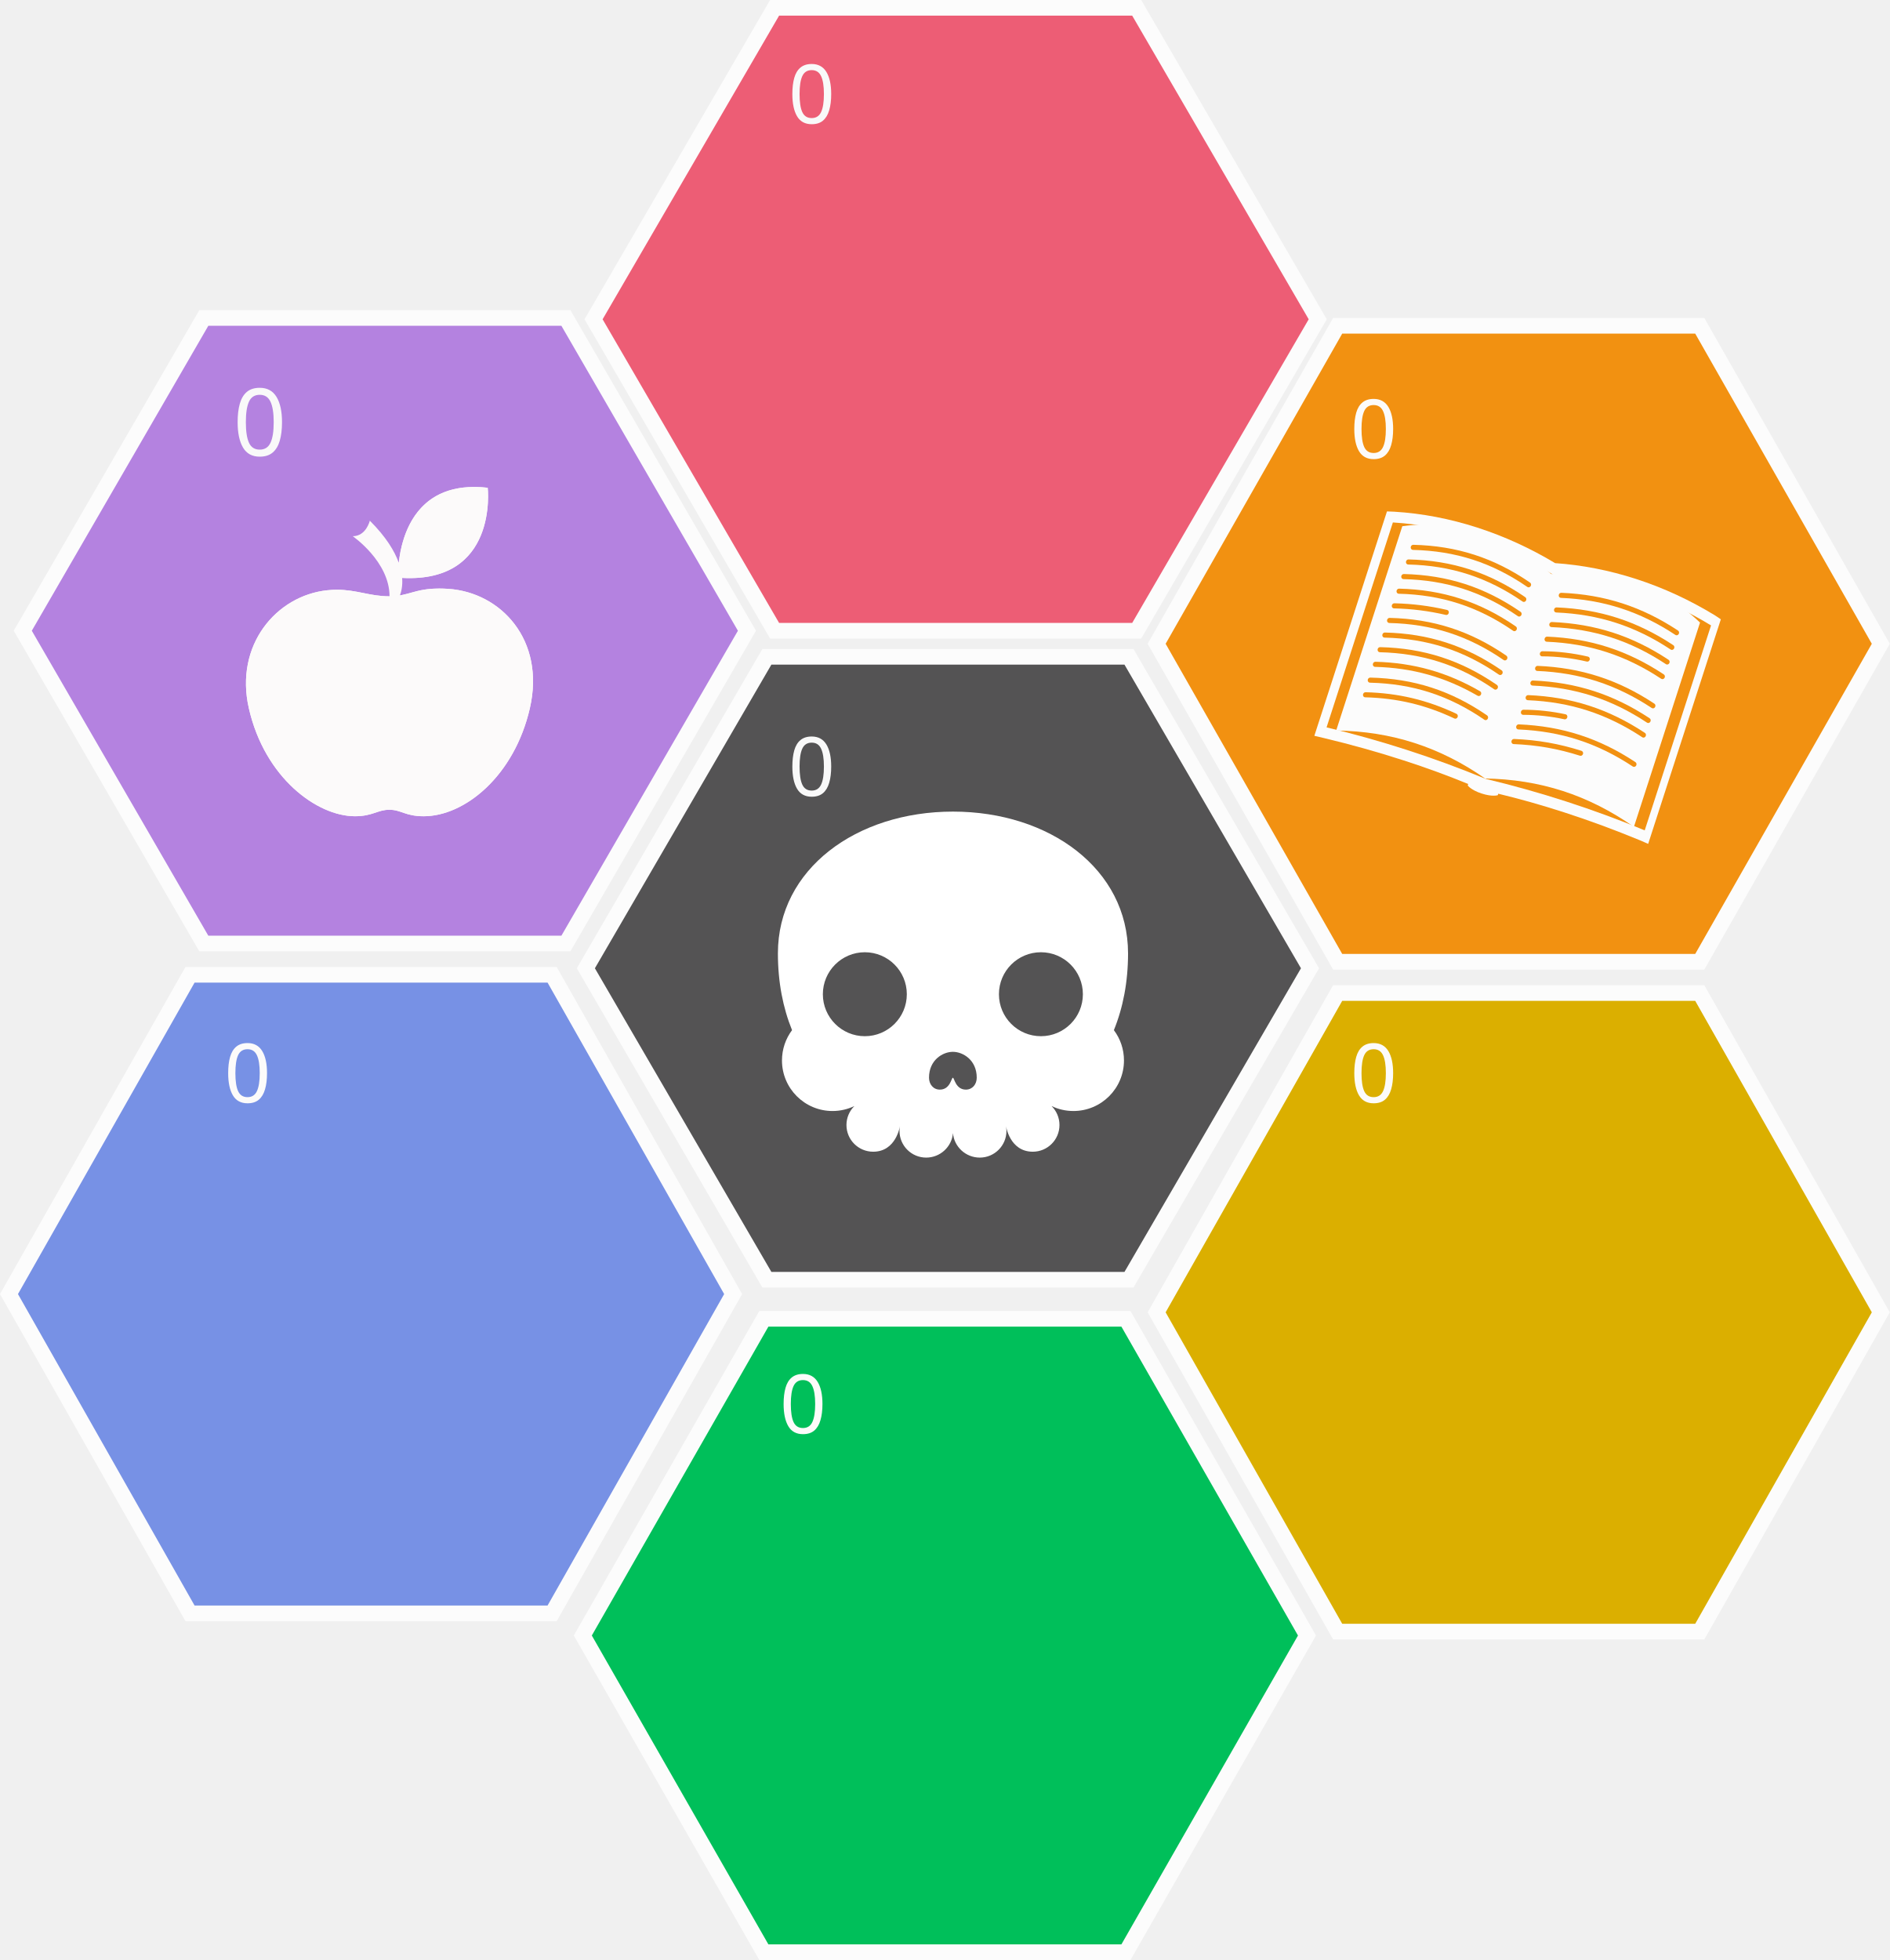
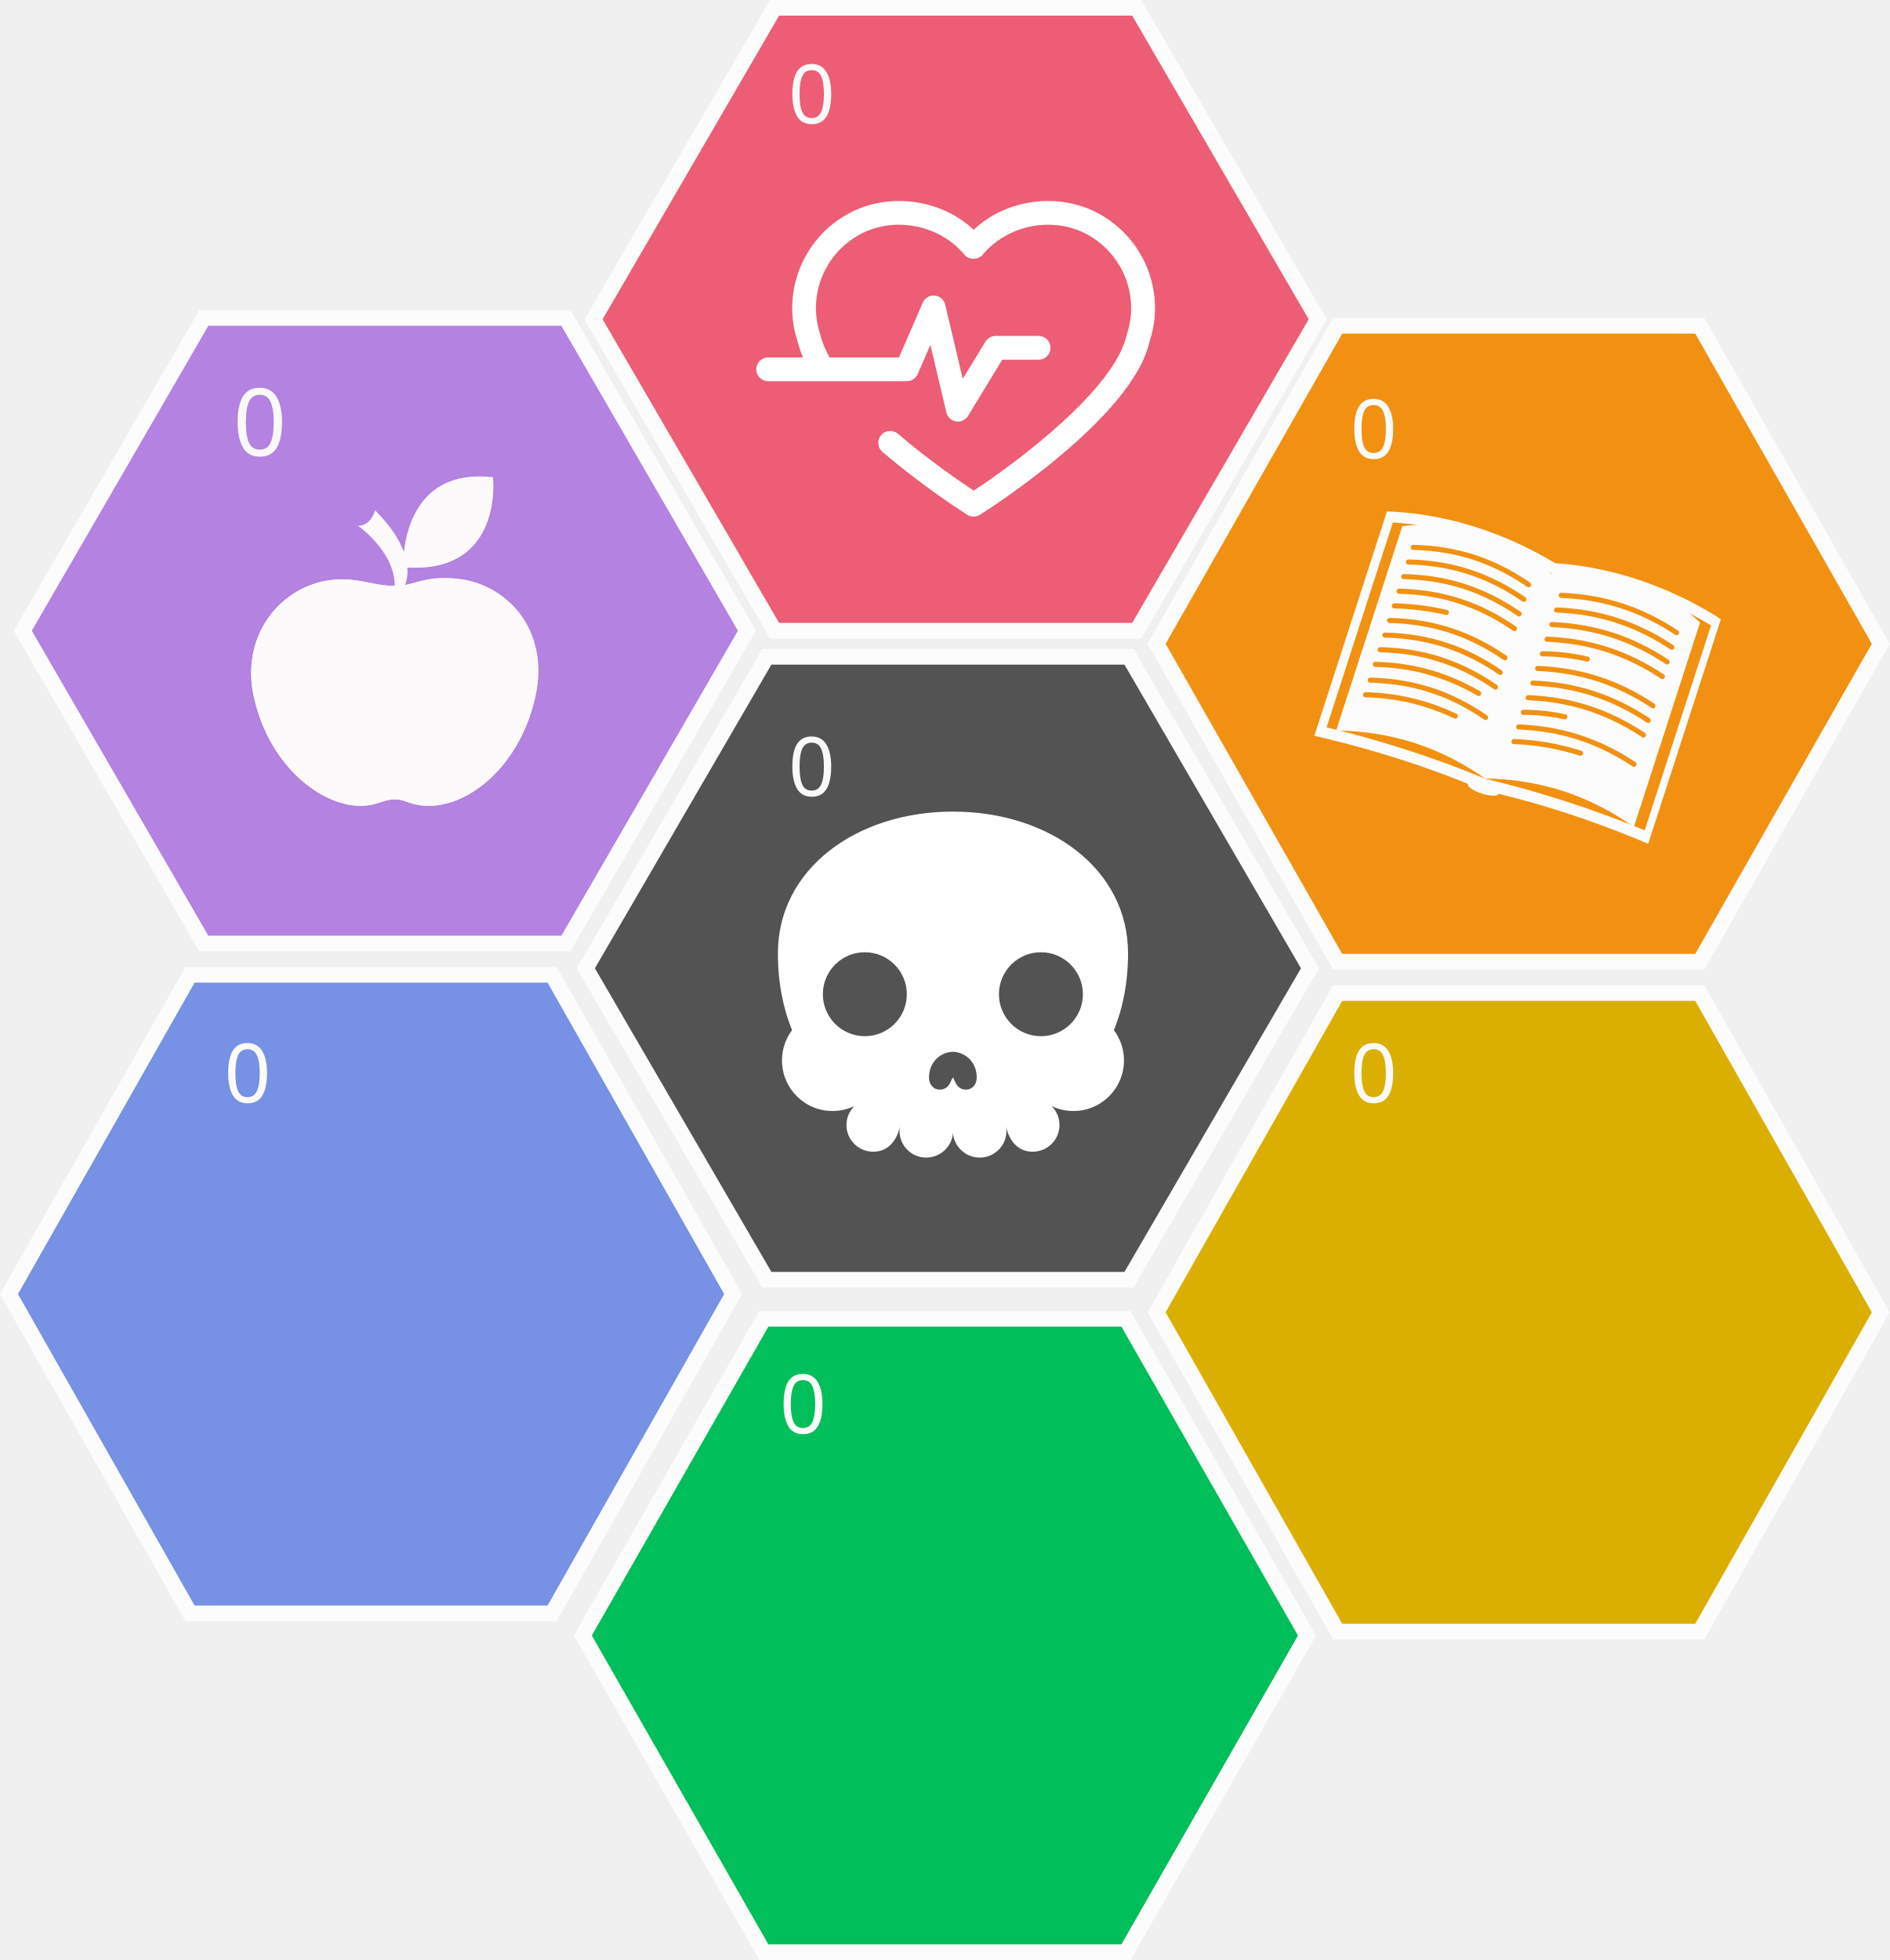
- <svg xmlns="http://www.w3.org/2000/svg" version="1.1" id="Layer_1" x="0px" y="0px" width="725.151px" height="752px" viewBox="0 0 725.151 752" enable-background="new 0 0 725.151 752" xml:space="preserve">
+ <svg xmlns="http://www.w3.org/2000/svg" version="1.1" id="Layer_1" x="0px" y="0px" width="725.152px" height="752px" viewBox="0 0 725.152 752" enable-background="new 0 0 725.152 752" xml:space="preserve">
  <polygon fill="#B482E0" stroke="#FCFCFC" stroke-width="6" stroke-miterlimit="10" points="78.203,362 8.737,242 78.203,122   217.147,122 286.618,242 217.147,362 " />
-   <polygon fill="#F29111" stroke="#FCFCFC" stroke-width="6" stroke-miterlimit="10" points="513.288,369 443.826,247 513.288,125   652.233,125 721.699,247 652.233,369 " />
-   <polygon fill="#545354" stroke="#FCFCFC" stroke-width="6" stroke-miterlimit="10" points="294.271,491 224.803,371.5 294.271,252   433.206,252 502.674,371.5 433.206,491 " />
-   <polygon fill="#ED5D75" stroke="#FCFCFC" stroke-width="6" stroke-miterlimit="10" points="297.23,242 227.762,122.5 297.23,3   436.17,3 505.642,122.5 436.17,242 " />
+   <polygon fill="#F29111" stroke="#FCFCFC" stroke-width="6" stroke-miterlimit="10" points="513.289,369 443.826,247 513.289,125   652.234,125 721.699,247 652.234,369 " />
+   <polygon fill="#545354" stroke="#FCFCFC" stroke-width="6" stroke-miterlimit="10" points="294.271,491 224.803,371.5 294.271,252   433.207,252 502.673,371.5 433.207,491 " />
+   <polygon fill="#ED5D75" stroke="#FCFCFC" stroke-width="6" stroke-miterlimit="10" points="297.23,242 227.762,122.5 297.23,3   436.169,3 505.642,122.5 436.169,242 " />
  <text transform="matrix(1 0 0 1 89.418 174.8525)" fill="#F9F9F9" font-family="'CenturyGothic-Bold'" font-size="35.949">0</text>
  <text transform="matrix(1 0 0 1 302.4961 305.3721)" fill="#F9F9F9" font-family="'CenturyGothic-Bold'" font-size="31.455">0</text>
-   <text transform="matrix(1 0 0 1 518.123 175.8477)" fill="#FCFBFA" font-family="'CenturyGothic-Bold'" font-size="31.455">0</text>
-   <polygon fill="#DBAF00" stroke="#FCFCFC" stroke-width="6" stroke-miterlimit="10" points="513.288,626 443.826,503.5 513.288,381   652.233,381 721.699,503.5 652.233,626 " />
-   <text transform="matrix(1 0 0 1 518.123 422.9951)" fill="#FCFBFA" font-family="'CenturyGothic-Bold'" font-size="31.455">0</text>
+   <text transform="matrix(1 0 0 1 518.1226 175.8477)" fill="#FCFBFA" font-family="'CenturyGothic-Bold'" font-size="31.455">0</text>
+   <polygon fill="#DBAF00" stroke="#FCFCFC" stroke-width="6" stroke-miterlimit="10" points="513.289,626 443.826,503.5 513.289,381   652.234,381 721.699,503.5 652.234,626 " />
+   <text transform="matrix(1 0 0 1 518.1226 422.9951)" fill="#FCFBFA" font-family="'CenturyGothic-Bold'" font-size="31.455">0</text>
  <polygon fill="#7791E5" stroke="#FCFCFC" stroke-width="6" stroke-miterlimit="10" points="72.917,619 3.449,496.5 72.917,374   211.858,374 281.324,496.5 211.858,619 " />
-   <polygon fill="#00BF5A" stroke="#FCFCFC" stroke-width="6" stroke-miterlimit="10" points="293.103,749 223.637,627.5 293.103,506   432.047,506 501.513,627.5 432.047,749 " />
+   <polygon fill="#00BF5A" stroke="#FCFCFC" stroke-width="6" stroke-miterlimit="10" points="293.103,749 223.637,627.5 293.103,506   432.046,506 501.513,627.5 432.046,749 " />
  <text transform="matrix(1 0 0 1 302.4961 47.3467)" fill="#F9F9F9" font-family="'CenturyGothic-Bold'" font-size="31.455">0</text>
  <text transform="matrix(1 0 0 1 86.0088 422.9951)" fill="#FCFBFA" font-family="'CenturyGothic-Bold'" font-size="31.455">0</text>
  <text transform="matrix(1 0 0 1 299.1406 549.9414)" fill="#FCFBFA" font-family="'CenturyGothic-Bold'" font-size="31.455">0</text>
-   <path fill="#FFFFFF" d="M432.853,365.783c0-32.333-30.097-54.394-67.181-54.394l0,0c-37.082,0-67.176,22.061-67.176,54.394  c0,11.02,1.938,20.875,5.426,29.458c-2.42,3.239-3.863,7.272-3.863,11.625c0,10.713,8.687,19.399,19.392,19.399  c3.013,0,5.851-0.682,8.391-1.907c-1.873,1.863-3.04,4.437-3.04,7.281c0,5.658,4.586,10.242,10.242,10.242  c8.898,0,10.276-9.896,10.293-9.892c-0.118,0.621-0.181,1.255-0.181,1.912c0,5.654,4.582,10.24,10.238,10.24  c5.375,0,9.85-4.141,10.278-9.411c0,0-0.006,0,0,0c0.428,5.271,4.91,9.411,10.285,9.411c5.65,0,10.236-4.586,10.236-10.24  c0-0.657-0.062-1.291-0.186-1.912c0.022-0.004,1.397,9.892,10.296,9.892c5.651,0,10.237-4.584,10.237-10.242  c0-2.845-1.162-5.418-3.035-7.281c2.54,1.226,5.382,1.907,8.383,1.907c10.717,0,19.4-8.687,19.4-19.399  c0-4.353-1.438-8.386-3.871-11.625C430.912,386.658,432.853,376.803,432.853,365.783z M331.851,397.562  c-8.888,0-16.105-7.209-16.105-16.107c0-8.89,7.217-16.104,16.105-16.104c8.895,0,16.112,7.214,16.112,16.104  C347.963,390.353,340.746,397.562,331.851,397.562z M370.628,418.056c-3.983,0-4.426-4.559-4.994-4.559  c-0.575,0-1.012,4.559-4.992,4.559c-2.531,0-4.163-2.053-4.163-4.583c0-6.78,5.282-9.916,9.155-9.916h0.006  c3.869,0,9.153,3.136,9.153,9.916C374.793,416.003,373.154,418.056,370.628,418.056z M399.418,397.562  c-8.9,0-16.107-7.209-16.107-16.107c0-8.89,7.207-16.104,16.107-16.104c8.893,0,16.106,7.214,16.106,16.104  C415.524,390.353,408.311,397.562,399.418,397.562z" />
+   <path fill="#FFFFFF" d="M432.853,365.783c0-32.333-30.098-54.395-67.182-54.395l0,0c-37.082,0-67.175,22.062-67.175,54.395  c0,11.02,1.938,20.875,5.426,29.458c-2.42,3.239-3.863,7.271-3.863,11.625c0,10.713,8.687,19.398,19.392,19.398  c3.013,0,5.851-0.682,8.391-1.906c-1.873,1.862-3.04,4.437-3.04,7.28c0,5.658,4.586,10.242,10.242,10.242  c8.898,0,10.276-9.896,10.293-9.892c-0.118,0.621-0.181,1.255-0.181,1.912c0,5.653,4.582,10.239,10.238,10.239  c5.375,0,9.85-4.141,10.277-9.411c0,0-0.006,0,0,0c0.429,5.271,4.91,9.411,10.285,9.411c5.65,0,10.236-4.586,10.236-10.239  c0-0.657-0.062-1.291-0.186-1.912c0.021-0.004,1.396,9.892,10.295,9.892c5.652,0,10.238-4.584,10.238-10.242  c0-2.845-1.162-5.418-3.035-7.28c2.539,1.226,5.381,1.906,8.383,1.906c10.717,0,19.4-8.687,19.4-19.398  c0-4.354-1.439-8.386-3.871-11.625C430.912,386.658,432.853,376.803,432.853,365.783z M331.851,397.562  c-8.888,0-16.105-7.21-16.105-16.107c0-8.89,7.217-16.104,16.105-16.104c8.895,0,16.112,7.215,16.112,16.104  C347.963,390.353,340.746,397.562,331.851,397.562z M370.628,418.056c-3.983,0-4.426-4.559-4.994-4.559  c-0.575,0-1.012,4.559-4.992,4.559c-2.531,0-4.163-2.053-4.163-4.583c0-6.779,5.282-9.916,9.155-9.916h0.006  c3.869,0,9.152,3.137,9.152,9.916C374.792,416.003,373.154,418.056,370.628,418.056z M399.417,397.562  c-8.899,0-16.106-7.21-16.106-16.107c0-8.89,7.207-16.104,16.106-16.104c8.893,0,16.107,7.215,16.107,16.104  C415.525,390.353,408.31,397.562,399.417,397.562z" />
  <g>
-     <path fill="#FCFCFC" d="M658.131,236.143c-9.701-5.914-19.725-10.572-30.36-14.015c-10.341-3.341-20.709-5.357-31.039-6.07   c-9.479-5.702-19.454-10.271-29.809-13.621c-10.636-3.441-21.233-5.457-31.861-6.107l-2.854-0.117l-27.867,86.097l3.863,0.91   c10.295,2.466,20.263,5.248,30.281,8.493c8.895,2.87,17.019,5.851,24.889,9.082l-0.187,0.558c0,0,1.205,1.75,5.357,3.101   c4.162,1.349,6.187,0.638,6.187,0.638l0.186-0.564c8.281,1.995,16.331,4.267,25.218,7.129c10.018,3.247,19.382,6.718,29.178,10.757   l3.123,1.355l27.881-86.157L658.131,236.143z" />
+     <path fill="#FCFCFC" d="M658.13,236.143c-9.701-5.914-19.725-10.572-30.359-14.015c-10.342-3.341-20.709-5.357-31.039-6.07   c-9.479-5.702-19.453-10.271-29.809-13.621c-10.637-3.441-21.232-5.457-31.861-6.107l-2.854-0.117l-27.867,86.097l3.863,0.91   c10.295,2.466,20.262,5.248,30.281,8.493c8.895,2.87,17.018,5.851,24.889,9.082l-0.188,0.558c0,0,1.205,1.75,5.357,3.101   c4.162,1.349,6.186,0.638,6.186,0.638l0.188-0.564c8.281,1.996,16.33,4.267,25.217,7.129c10.02,3.247,19.383,6.718,29.178,10.757   l3.123,1.355l27.881-86.157L658.13,236.143z" />
  </g>
  <g>
-     <path fill="#F29111" d="M631.113,318.584c-19.862-8.192-40.15-14.758-61.04-19.755c8.473-26.208,16.962-52.417,25.445-78.626   c21.485,1.311,42.721,8.58,61.04,19.756C648.078,266.171,639.596,292.379,631.113,318.584z" />
+     <path fill="#F29111" d="M631.113,318.584c-19.861-8.192-40.15-14.758-61.039-19.755c8.473-26.208,16.961-52.417,25.443-78.626   c21.486,1.311,42.723,8.58,61.041,19.756C648.078,266.171,639.595,292.379,631.113,318.584z" />
  </g>
  <g>
-     <path fill="#F29111" d="M570.073,298.828c-19.865-8.191-40.149-14.757-61.042-19.755c8.479-26.21,16.967-52.419,25.442-78.623   c21.494,1.309,42.723,8.577,61.042,19.755C587.037,246.415,578.551,272.622,570.073,298.828z" />
+     <path fill="#F29111" d="M570.074,298.828c-19.865-8.191-40.15-14.757-61.043-19.755c8.479-26.21,16.967-52.419,25.441-78.623   c21.494,1.309,42.725,8.577,61.043,19.755C587.037,246.415,578.55,272.622,570.074,298.828z" />
  </g>
  <g>
    <g>
-       <path fill="#FCFCFC" d="M570.073,298.828c-17.484-12.232-36.021-18.228-57.354-18.557c8.457-26.125,16.908-52.258,25.372-78.375    c22.417-2.965,40.805,3.269,57.35,18.558C586.984,246.577,578.532,272.705,570.073,298.828z" />
+       <path fill="#FCFCFC" d="M570.074,298.828c-17.484-12.232-36.021-18.228-57.355-18.557c8.457-26.125,16.908-52.258,25.373-78.375    c22.416-2.965,40.805,3.269,57.35,18.558C586.984,246.577,578.533,272.705,570.074,298.828z" />
    </g>
  </g>
  <g>
    <g>
-       <path fill="#FCFCFC" d="M569.613,298.679c21.332,0.328,39.87,6.329,57.353,18.561c8.454-26.127,16.916-52.256,25.367-78.376    c-16.428-15.533-34.979-21.26-57.354-18.562C586.521,246.431,578.067,272.555,569.613,298.679z" />
+       <path fill="#FCFCFC" d="M569.613,298.679c21.332,0.328,39.871,6.329,57.354,18.561c8.453-26.127,16.916-52.256,25.367-78.376    c-16.428-15.533-34.98-21.26-57.355-18.562C586.521,246.431,578.068,272.555,569.613,298.679z" />
    </g>
  </g>
  <g>
    <g>
      <g>
-         <path fill="#F29111" d="M643.089,243.704c-0.074-0.023-0.138-0.056-0.203-0.102c-13.646-9.019-27.605-13.538-43.946-14.215     c-0.5-0.024-0.869-0.475-0.83-1.014c0.046-0.536,0.491-0.953,0.998-0.934c16.65,0.695,30.881,5.299,44.788,14.496     c0.419,0.277,0.529,0.873,0.252,1.336C643.913,243.656,643.477,243.826,643.089,243.704z" />
+         <path fill="#F29111" d="M643.089,243.704c-0.074-0.023-0.139-0.056-0.203-0.102c-13.646-9.019-27.605-13.538-43.945-14.215     c-0.5-0.024-0.869-0.475-0.83-1.014c0.045-0.536,0.49-0.953,0.998-0.934c16.648,0.695,30.881,5.299,44.787,14.496     c0.42,0.277,0.529,0.873,0.252,1.336C643.914,243.656,643.476,243.826,643.089,243.704z" />
      </g>
      <g>
-         <path fill="#F29111" d="M641.274,249.311c-0.073-0.024-0.139-0.062-0.203-0.102c-13.646-9.021-27.61-13.543-43.944-14.215     c-0.495-0.024-0.867-0.476-0.823-1.015c0.044-0.536,0.487-0.957,0.988-0.935c16.646,0.696,30.887,5.301,44.791,14.498     c0.425,0.274,0.537,0.868,0.257,1.332C642.1,249.269,641.656,249.433,641.274,249.311z" />
+         <path fill="#F29111" d="M641.275,249.311c-0.074-0.024-0.141-0.062-0.203-0.102c-13.646-9.021-27.611-13.543-43.945-14.215     c-0.494-0.024-0.867-0.476-0.822-1.015c0.043-0.536,0.486-0.957,0.988-0.935c16.645,0.696,30.887,5.301,44.791,14.498     c0.424,0.274,0.537,0.868,0.256,1.332C642.099,249.269,641.656,249.433,641.275,249.311z" />
      </g>
      <g>
-         <path fill="#F29111" d="M639.455,254.92c-0.069-0.026-0.135-0.056-0.2-0.097c-13.646-9.026-27.608-13.539-43.942-14.225     c-0.499-0.024-0.871-0.472-0.827-1.009c0.044-0.536,0.49-0.956,0.993-0.937c16.651,0.696,30.881,5.303,44.786,14.498     c0.418,0.278,0.535,0.876,0.257,1.343C640.28,254.877,639.85,255.046,639.455,254.92z" />
+         <path fill="#F29111" d="M639.455,254.92c-0.068-0.026-0.135-0.056-0.199-0.097c-13.646-9.026-27.607-13.539-43.943-14.225     c-0.498-0.024-0.869-0.472-0.826-1.009c0.045-0.536,0.49-0.956,0.992-0.937c16.652,0.696,30.883,5.303,44.787,14.498     c0.418,0.278,0.535,0.876,0.256,1.343C640.281,254.877,639.849,255.046,639.455,254.92z" />
      </g>
      <g>
-         <path fill="#F29111" d="M593.274,246.169c-0.389-0.117-0.646-0.515-0.604-0.971c0.044-0.536,0.486-0.955,0.988-0.938     c16.65,0.691,30.882,5.301,44.787,14.497c0.423,0.28,0.537,0.882,0.257,1.344c-0.279,0.461-0.847,0.612-1.262,0.333     c-13.639-9.021-27.611-13.541-43.941-14.219C593.426,246.205,593.349,246.197,593.274,246.169z" />
+         <path fill="#F29111" d="M593.275,246.169c-0.391-0.117-0.646-0.515-0.605-0.971c0.045-0.536,0.486-0.955,0.988-0.938     c16.65,0.691,30.883,5.301,44.787,14.497c0.424,0.28,0.537,0.882,0.258,1.344c-0.279,0.461-0.848,0.612-1.264,0.333     c-13.639-9.021-27.609-13.541-43.939-14.219C593.425,246.205,593.349,246.197,593.275,246.169z" />
      </g>
      <g>
-         <path fill="#F29111" d="M591.463,251.781c-0.371-0.119-0.631-0.494-0.605-0.94c0.022-0.536,0.454-0.973,0.956-0.973     c5.924,0.02,11.835,0.717,17.549,2.062c0.492,0.112,0.775,0.629,0.646,1.157c-0.135,0.533-0.629,0.864-1.115,0.744     c-5.597-1.32-11.372-1.992-17.168-2.012C591.627,251.818,591.547,251.807,591.463,251.781z" />
+         <path fill="#F29111" d="M591.462,251.781c-0.371-0.119-0.631-0.494-0.604-0.94c0.021-0.536,0.453-0.973,0.955-0.973     c5.924,0.02,11.836,0.717,17.549,2.062c0.492,0.112,0.775,0.629,0.646,1.157c-0.135,0.533-0.629,0.864-1.115,0.744     c-5.598-1.32-11.371-1.992-17.168-2.012C591.626,251.818,591.546,251.807,591.462,251.781z" />
      </g>
      <g>
-         <path fill="#F29111" d="M589.643,257.391c-0.384-0.127-0.642-0.527-0.604-0.979c0.036-0.538,0.488-0.958,0.982-0.932     c16.654,0.694,30.896,5.298,44.793,14.495c0.429,0.277,0.537,0.877,0.254,1.337c-0.277,0.464-0.839,0.613-1.258,0.333     c-13.644-9.016-27.602-13.536-43.939-14.221C589.795,257.427,589.717,257.414,589.643,257.391z" />
+         <path fill="#F29111" d="M589.642,257.391c-0.383-0.127-0.641-0.527-0.604-0.979c0.037-0.538,0.488-0.958,0.982-0.932     c16.654,0.694,30.896,5.298,44.793,14.495c0.43,0.277,0.537,0.877,0.254,1.337c-0.277,0.464-0.84,0.613-1.258,0.333     c-13.645-9.016-27.602-13.536-43.939-14.221C589.794,257.427,589.716,257.414,589.642,257.391z" />
      </g>
      <g>
-         <path fill="#F29111" d="M632.194,277.357c-0.069-0.023-0.137-0.055-0.206-0.1c-13.636-9.015-27.596-13.539-43.931-14.215     c-0.507-0.024-0.878-0.483-0.836-1.012c0.046-0.541,0.49-0.959,0.988-0.936c16.655,0.696,30.894,5.298,44.795,14.495     c0.417,0.278,0.533,0.879,0.246,1.34C633.019,277.314,632.58,277.483,632.194,277.357z" />
+         <path fill="#F29111" d="M632.195,277.357c-0.07-0.023-0.139-0.055-0.207-0.1c-13.637-9.015-27.596-13.539-43.932-14.215     c-0.506-0.024-0.877-0.483-0.836-1.012c0.047-0.541,0.49-0.959,0.988-0.937c16.656,0.696,30.895,5.298,44.795,14.495     c0.418,0.278,0.533,0.879,0.246,1.34C633.019,277.314,632.58,277.483,632.195,277.357z" />
      </g>
      <g>
-         <path fill="#F29111" d="M630.382,282.966c-0.071-0.023-0.138-0.056-0.21-0.1c-13.64-9.016-27.602-13.535-43.94-14.215     c-0.503-0.024-0.873-0.476-0.828-1.012c0.036-0.536,0.492-0.956,0.985-0.941c16.658,0.7,30.894,5.307,44.796,14.497     c0.421,0.273,0.532,0.872,0.249,1.336C631.206,282.921,630.767,283.093,630.382,282.966z" />
+         <path fill="#F29111" d="M630.382,282.966c-0.072-0.023-0.139-0.056-0.211-0.1c-13.639-9.016-27.602-13.535-43.939-14.215     c-0.504-0.024-0.873-0.476-0.828-1.012c0.037-0.536,0.492-0.956,0.984-0.941c16.658,0.7,30.895,5.307,44.797,14.497     c0.422,0.273,0.531,0.872,0.248,1.336C631.207,282.921,630.767,283.093,630.382,282.966z" />
      </g>
      <g>
-         <path fill="#F29111" d="M584.198,274.217c-0.371-0.116-0.629-0.495-0.605-0.936c0.024-0.539,0.455-0.976,0.961-0.976     c5.449,0.017,10.9,0.606,16.194,1.754c0.491,0.101,0.774,0.615,0.658,1.144c-0.118,0.532-0.613,0.872-1.102,0.768     c-5.181-1.12-10.512-1.703-15.846-1.712C584.363,274.256,584.279,274.244,584.198,274.217z" />
+         <path fill="#F29111" d="M584.199,274.217c-0.371-0.116-0.629-0.495-0.605-0.936c0.023-0.539,0.455-0.976,0.961-0.976     c5.449,0.017,10.9,0.606,16.193,1.754c0.492,0.101,0.775,0.615,0.658,1.144c-0.117,0.532-0.613,0.872-1.102,0.768     c-5.182-1.12-10.512-1.703-15.846-1.712C584.363,274.256,584.279,274.244,584.199,274.217z" />
      </g>
      <g>
-         <path fill="#F29111" d="M626.753,294.189c-0.07-0.024-0.14-0.055-0.211-0.096c-13.641-9.023-27.603-13.539-43.94-14.222     c-0.501-0.02-0.876-0.475-0.829-1.015c0.043-0.536,0.49-0.955,0.997-0.937c16.647,0.698,30.881,5.303,44.79,14.498     c0.421,0.28,0.528,0.875,0.253,1.338C627.572,294.142,627.132,294.309,626.753,294.189z" />
+         <path fill="#F29111" d="M626.753,294.189c-0.07-0.024-0.141-0.055-0.211-0.096c-13.641-9.023-27.604-13.539-43.941-14.222     c-0.5-0.02-0.875-0.475-0.828-1.015c0.043-0.536,0.49-0.955,0.996-0.937c16.648,0.698,30.883,5.303,44.791,14.498     c0.422,0.28,0.527,0.875,0.252,1.338C627.572,294.142,627.132,294.309,626.753,294.189z" />
      </g>
      <g>
-         <path fill="#F29111" d="M580.567,285.435c-0.38-0.116-0.641-0.514-0.606-0.964c0.044-0.54,0.491-0.959,0.998-0.945     c9.079,0.368,17.316,1.811,25.903,4.552c0.483,0.171,0.726,0.697,0.565,1.211c-0.169,0.514-0.686,0.815-1.16,0.661     c-8.447-2.69-16.54-4.111-25.466-4.47C580.714,285.474,580.642,285.46,580.567,285.435z" />
+         <path fill="#F29111" d="M580.568,285.435c-0.381-0.116-0.643-0.514-0.607-0.964c0.045-0.54,0.492-0.959,0.998-0.945     c9.08,0.368,17.316,1.811,25.904,4.552c0.482,0.171,0.725,0.697,0.564,1.211c-0.17,0.514-0.686,0.815-1.16,0.661     c-8.447-2.69-16.541-4.111-25.467-4.47C580.714,285.474,580.642,285.46,580.568,285.435z" />
      </g>
    </g>
  </g>
  <g>
    <g>
      <g>
-         <path fill="#F29111" d="M586.286,225.302c-0.074-0.025-0.144-0.056-0.214-0.109c-13.536-9.31-27.483-13.824-43.908-14.211     c-0.502-0.014-0.883-0.458-0.849-0.999c0.036-0.539,0.479-0.968,0.979-0.957c16.766,0.397,31.009,5.011,44.825,14.505     c0.417,0.287,0.521,0.892,0.231,1.349C587.101,225.264,586.665,225.423,586.286,225.302z" />
+         <path fill="#F29111" d="M586.287,225.302c-0.074-0.025-0.145-0.056-0.215-0.109c-13.535-9.31-27.482-13.824-43.908-14.211     c-0.502-0.014-0.883-0.458-0.848-0.999c0.035-0.539,0.479-0.968,0.979-0.957c16.766,0.397,31.008,5.011,44.824,14.505     c0.418,0.287,0.521,0.892,0.23,1.349C587.101,225.264,586.666,225.423,586.287,225.302z" />
      </g>
      <g>
-         <path fill="#F29111" d="M540.1,216.547c-0.377-0.12-0.639-0.506-0.605-0.955c0.035-0.54,0.471-0.966,0.975-0.954     c16.761,0.396,31.008,5.006,44.824,14.506c0.412,0.287,0.515,0.89,0.229,1.342c-0.286,0.458-0.855,0.6-1.267,0.317     c-13.536-9.307-27.491-13.829-43.914-14.216C540.256,216.589,540.183,216.574,540.1,216.547z" />
+         <path fill="#F29111" d="M540.099,216.547c-0.377-0.12-0.639-0.506-0.604-0.955c0.035-0.54,0.471-0.966,0.975-0.954     c16.76,0.396,31.008,5.006,44.824,14.506c0.412,0.287,0.514,0.89,0.229,1.342c-0.285,0.458-0.855,0.6-1.268,0.317     c-13.535-9.307-27.49-13.829-43.914-14.216C540.255,216.589,540.183,216.574,540.099,216.547z" />
      </g>
      <g>
-         <path fill="#F29111" d="M582.656,236.521c-0.068-0.03-0.145-0.068-0.213-0.117c-13.532-9.305-27.484-13.826-43.914-14.212     c-0.501-0.009-0.882-0.458-0.844-0.998c0.031-0.539,0.472-0.962,0.976-0.954c16.765,0.396,31.006,5.009,44.829,14.511     c0.41,0.283,0.515,0.885,0.231,1.336C583.471,236.482,583.032,236.642,582.656,236.521z" />
+         <path fill="#F29111" d="M582.656,236.521c-0.068-0.03-0.145-0.068-0.213-0.117c-13.531-9.305-27.484-13.826-43.914-14.212     c-0.5-0.009-0.883-0.458-0.844-0.998c0.031-0.539,0.473-0.962,0.977-0.954c16.764,0.396,31.006,5.009,44.828,14.511     c0.41,0.283,0.516,0.885,0.23,1.336C583.47,236.482,583.033,236.642,582.656,236.521z" />
      </g>
      <g>
-         <path fill="#F29111" d="M580.84,242.13c-0.069-0.024-0.15-0.064-0.211-0.113c-13.528-9.304-27.485-13.826-43.912-14.214     c-0.503-0.011-0.885-0.457-0.847-0.996c0.036-0.538,0.476-0.969,0.977-0.958c16.769,0.397,31.007,5.007,44.823,14.509     c0.414,0.284,0.514,0.891,0.229,1.345C581.652,242.088,581.218,242.25,580.84,242.13z" />
+         <path fill="#F29111" d="M580.839,242.13c-0.068-0.024-0.148-0.064-0.211-0.113c-13.527-9.304-27.484-13.826-43.912-14.214     c-0.502-0.011-0.885-0.457-0.846-0.996c0.035-0.538,0.475-0.969,0.977-0.958c16.77,0.397,31.008,5.007,44.822,14.509     c0.414,0.284,0.514,0.891,0.23,1.345C581.652,242.088,581.218,242.25,580.839,242.13z" />
      </g>
      <g>
-         <path fill="#F29111" d="M534.655,233.378c-0.377-0.117-0.636-0.509-0.607-0.953c0.033-0.542,0.477-0.969,0.974-0.958     c7.026,0.167,13.463,0.977,20.252,2.554c0.487,0.115,0.771,0.634,0.638,1.161c-0.121,0.525-0.628,0.863-1.107,0.747     c-6.673-1.544-13.003-2.345-19.912-2.51C534.807,233.418,534.729,233.4,534.655,233.378z" />
+         <path fill="#F29111" d="M534.656,233.378c-0.377-0.117-0.637-0.509-0.607-0.953c0.033-0.542,0.477-0.969,0.975-0.958     c7.025,0.167,13.463,0.977,20.252,2.554c0.486,0.115,0.77,0.634,0.637,1.161c-0.121,0.525-0.627,0.863-1.107,0.747     c-6.672-1.544-13.002-2.345-19.912-2.51C534.806,233.418,534.728,233.4,534.656,233.378z" />
      </g>
      <g>
-         <path fill="#F29111" d="M577.209,253.348c-0.078-0.028-0.156-0.062-0.22-0.108c-13.536-9.313-27.483-13.825-43.909-14.214     c-0.495-0.016-0.883-0.461-0.847-1.002c0.036-0.54,0.477-0.968,0.973-0.956c16.769,0.397,31.015,5.01,44.831,14.508     c0.411,0.286,0.514,0.887,0.231,1.345C578.02,253.312,577.588,253.471,577.209,253.348z" />
+         <path fill="#F29111" d="M577.208,253.348c-0.078-0.028-0.156-0.062-0.219-0.108c-13.537-9.313-27.484-13.825-43.91-14.214     c-0.494-0.016-0.883-0.461-0.846-1.002c0.035-0.54,0.477-0.968,0.973-0.956c16.768,0.397,31.014,5.01,44.83,14.508     c0.412,0.286,0.514,0.887,0.23,1.345C578.019,253.312,577.587,253.471,577.208,253.348z" />
      </g>
      <g>
-         <path fill="#F29111" d="M531.026,244.598c-0.383-0.122-0.637-0.506-0.608-0.958c0.037-0.545,0.47-0.968,0.977-0.954     c16.764,0.393,31.009,5.007,44.823,14.508c0.413,0.283,0.519,0.88,0.23,1.341c-0.285,0.46-0.854,0.6-1.268,0.314     c-13.536-9.314-27.486-13.829-43.915-14.217C531.177,244.635,531.1,244.624,531.026,244.598z" />
+         <path fill="#F29111" d="M531.027,244.598c-0.385-0.122-0.639-0.506-0.609-0.958c0.037-0.545,0.471-0.968,0.977-0.954     c16.766,0.393,31.01,5.007,44.824,14.508c0.412,0.283,0.52,0.88,0.23,1.341c-0.285,0.46-0.855,0.6-1.27,0.314     c-13.535-9.314-27.484-13.829-43.914-14.217C531.177,244.635,531.099,244.624,531.027,244.598z" />
      </g>
      <g>
-         <path fill="#F29111" d="M573.574,264.566c-0.073-0.023-0.146-0.062-0.214-0.108c-13.536-9.307-27.486-13.824-43.907-14.214     c-0.5-0.016-0.881-0.456-0.851-1.004c0.032-0.536,0.479-0.965,0.976-0.949c16.764,0.395,31.01,5.006,44.825,14.502     c0.411,0.29,0.518,0.882,0.233,1.342C574.39,264.531,573.956,264.687,573.574,264.566z" />
+         <path fill="#F29111" d="M573.574,264.566c-0.072-0.023-0.146-0.062-0.213-0.108c-13.537-9.307-27.486-13.824-43.908-14.214     c-0.5-0.016-0.881-0.456-0.852-1.004c0.033-0.536,0.48-0.965,0.977-0.949c16.764,0.395,31.01,5.006,44.826,14.502     c0.41,0.29,0.518,0.882,0.232,1.342C574.39,264.531,573.957,264.687,573.574,264.566z" />
      </g>
      <g>
-         <path fill="#F29111" d="M527.386,255.815c-0.37-0.121-0.63-0.51-0.603-0.958c0.041-0.536,0.48-0.96,0.978-0.956     c14.704,0.403,27.476,3.991,40.173,11.316c0.434,0.257,0.576,0.841,0.318,1.314c-0.257,0.484-0.818,0.666-1.249,0.41     c-12.449-7.179-24.956-10.702-39.38-11.087C527.545,255.853,527.465,255.839,527.386,255.815z" />
+         <path fill="#F29111" d="M527.386,255.815c-0.371-0.121-0.631-0.51-0.604-0.958c0.041-0.536,0.48-0.96,0.979-0.956     c14.703,0.403,27.477,3.991,40.172,11.316c0.436,0.257,0.576,0.841,0.318,1.314c-0.256,0.484-0.818,0.666-1.248,0.41     c-12.449-7.179-24.957-10.702-39.381-11.087C527.544,255.853,527.464,255.839,527.386,255.815z" />
      </g>
      <g>
-         <path fill="#F29111" d="M569.797,276.255c-0.08-0.028-0.149-0.066-0.22-0.117c-13.536-9.304-27.489-13.825-43.914-14.209     c-0.492-0.014-0.874-0.458-0.846-1.004c0.036-0.536,0.474-0.96,0.977-0.951c16.765,0.397,31.017,5.005,44.825,14.506     c0.41,0.286,0.525,0.889,0.23,1.349C570.613,276.219,570.174,276.376,569.797,276.255z" />
+         <path fill="#F29111" d="M569.796,276.255c-0.08-0.028-0.148-0.066-0.219-0.117c-13.537-9.304-27.49-13.825-43.914-14.209     c-0.492-0.014-0.875-0.458-0.846-1.004c0.035-0.536,0.473-0.96,0.977-0.951c16.764,0.397,31.016,5.005,44.824,14.506     c0.41,0.286,0.525,0.889,0.23,1.349C570.613,276.219,570.173,276.376,569.796,276.255z" />
      </g>
      <g>
-         <path fill="#F29111" d="M523.608,267.502c-0.375-0.117-0.634-0.508-0.609-0.956c0.037-0.538,0.483-0.963,0.982-0.956     c12.542,0.323,23.641,2.965,34.906,8.287c0.449,0.21,0.634,0.785,0.414,1.283c-0.219,0.493-0.77,0.724-1.221,0.506     c-11.05-5.224-21.927-7.809-34.229-8.129C523.763,267.542,523.684,267.527,523.608,267.502z" />
+         <path fill="#F29111" d="M523.609,267.502c-0.375-0.117-0.635-0.508-0.609-0.956c0.037-0.538,0.482-0.963,0.98-0.956     c12.543,0.323,23.643,2.965,34.906,8.287c0.449,0.21,0.635,0.785,0.414,1.283c-0.219,0.493-0.77,0.724-1.221,0.506     c-11.049-5.224-21.926-7.809-34.229-8.129C523.763,267.542,523.683,267.527,523.609,267.502z" />
      </g>
    </g>
  </g>
  <g>
-     <path fill="#FCFAFA" d="M172.089,225.932c-1.294-0.088-2.472-0.128-3.561-0.128c-7.468,0-10.54,1.857-15.079,2.641   c0.524-1.358,1.104-3.634,0.863-6.727c37.016,1.958,32.831-34.578,32.831-34.578c-27.294-3.104-32.974,18.199-34.122,28.78   c-1.599-4.473-4.867-9.907-11.111-16.15c0,0-1.405,5.958-6.558,5.958c0,0,14.115,9.711,14.121,23.06   c-0.024,0.001-0.045,0.002-0.07,0.002c-7.418,0-12.499-2.518-20.108-2.518c-1.192,0-2.447,0.061-3.781,0.204   c-19.503,2.087-35.556,21.05-30.028,45.264c6.093,26.757,26.228,41.428,40.722,41.428c6.822,0,8.646-2.485,13.194-2.485   c4.549,0,6.08,2.488,13.18,2.488c15.82,0,34.784-15.515,40.735-41.43C209.349,245.514,192.147,227.296,172.089,225.932z" />
+     <path fill="#FCFAFA" d="M174.089,221.932c-1.294-0.088-2.472-0.128-3.561-0.128c-7.468,0-10.54,1.857-15.079,2.641   c0.524-1.358,1.104-3.634,0.863-6.727c37.016,1.958,32.831-34.578,32.831-34.578c-27.294-3.104-32.974,18.199-34.122,28.78   c-1.599-4.473-4.867-9.907-11.111-16.15c0,0-1.405,5.958-6.558,5.958c0,0,14.115,9.711,14.121,23.06   c-0.024,0.001-0.045,0.002-0.07,0.002c-7.418,0-12.499-2.518-20.108-2.518c-1.192,0-2.447,0.061-3.781,0.204   c-19.503,2.087-35.556,21.05-30.028,45.264c6.093,26.757,26.228,41.428,40.722,41.428c6.822,0,8.646-2.485,13.194-2.485   c4.549,0,6.08,2.488,13.18,2.488c15.82,0,34.784-15.515,40.735-41.43C211.349,241.514,194.147,223.296,174.089,221.932z" />
    <g>
-       <path fill="#FCFAFA" d="M152.749,221.641c0,0-1.704-38.606,34.395-34.5C187.144,187.141,191.481,224.747,152.749,221.641z" />
+       <path fill="#FCFAFA" d="M154.749,217.641c0,0-1.704-38.606,34.395-34.5C189.144,183.141,193.481,220.747,154.749,217.641z" />
      <g>
-         <path fill="#FCFAFA" d="M168.529,225.804c-9.458,0-11.854,2.986-19.125,2.986c-7.418,0-12.499-2.518-20.108-2.518     c-1.192,0-2.447,0.061-3.781,0.204c-19.503,2.087-35.556,21.049-30.028,45.264c6.093,26.757,26.228,41.428,40.722,41.428     c6.822,0,8.646-2.486,13.195-2.486c4.548,0,6.079,2.488,13.179,2.488c15.82,0,34.784-15.515,40.736-41.431     c6.03-26.227-11.17-44.445-31.229-45.809C170.795,225.844,169.617,225.804,168.529,225.804L168.529,225.804z" />
+         <path fill="#FCFAFA" d="M170.529,221.804c-9.458,0-11.854,2.986-19.125,2.986c-7.418,0-12.499-2.518-20.108-2.518     c-1.192,0-2.447,0.061-3.781,0.204c-19.503,2.087-35.556,21.049-30.028,45.264c6.093,26.757,26.228,41.428,40.722,41.428     c6.822,0,8.646-2.486,13.195-2.486c4.548,0,6.079,2.488,13.179,2.488c15.82,0,34.784-15.515,40.736-41.431     c6.03-26.227-11.17-44.445-31.229-45.809C172.795,221.844,171.617,221.804,170.529,221.804L170.529,221.804z" />
      </g>
    </g>
  </g>
+   <g>
+     <path fill="#FFFFFF" d="M443.205,118.243c0,4.351-0.713,8.643-2.096,12.769c-6.497,29.406-62.698,64.979-65.089,66.493   c-0.747,0.464-1.585,0.708-2.438,0.708s-1.704-0.216-2.451-0.708c-0.643-0.418-16.476-10.409-32.529-24.144   c-1.922-1.658-2.124-4.516-0.511-6.429c1.652-1.898,4.507-2.13,6.433-0.515c11.966,10.224,24.06,18.487,29.082,21.817   c16.877-11.004,54.138-39,58.706-59.648c1.192-3.647,1.732-6.964,1.732-10.332c0-11.722-6.383-22.528-16.657-28.189   c-13.126-7.282-30.692-3.924-40.294,7.65c-1.725,2.09-5.274,2.09-7.032,0c-9.63-11.583-27.183-14.914-40.289-7.663   c-10.31,5.673-16.691,16.473-16.691,28.184c0,3.345,0.566,6.677,1.621,9.895c0.676,3.011,1.973,5.956,3.621,9.011h26.622   l9.143-21.011c0.783-1.799,2.653-2.93,4.577-2.728c1.96,0.171,3.594,1.58,4.03,3.494l6.729,28.454l8.706-14.276   c0.82-1.356,2.298-2.185,3.893-2.185h16.522c2.516,0,4.56,2.036,4.56,4.562c0,2.513-2.044,4.56-4.56,4.56h-13.962l-13.116,21.545   c-0.836,1.373-2.312,2.193-3.879,2.193c-0.248,0-0.489-0.019-0.713-0.054c-1.837-0.295-3.284-1.65-3.726-3.448l-6.15-25.918   l-4.859,11.187c-0.727,1.68-2.372,2.742-4.187,2.742h-53.191c-2.496,0-4.56-2.042-4.56-4.56c0-2.513,2.064-4.56,4.56-4.56h13.375   c-0.949-2.265-1.716-4.462-2.191-6.588c-1.272-3.69-1.961-7.989-1.961-12.317c0-15.042,8.181-28.892,21.399-36.174   c15.309-8.468,35.568-5.806,48.22,6.083c12.617-11.89,32.862-14.551,48.197-6.083C435,89.333,443.205,103.192,443.205,118.243z" />
+   </g>
+   <g>
+     <path fill="#00BF5A" d="M357.776,603.186c-0.331,0.433-0.648,0.877-0.973,1.319c4.939,1.306,11.734,3.126,15.467,4.961   c0.355-1.197,0.712-2.308,1.088-3.375c-3.874-1.46-10.433-2.695-15.442-3.084C357.871,603.067,357.823,603.126,357.776,603.186z" />
+   </g>
</svg>
